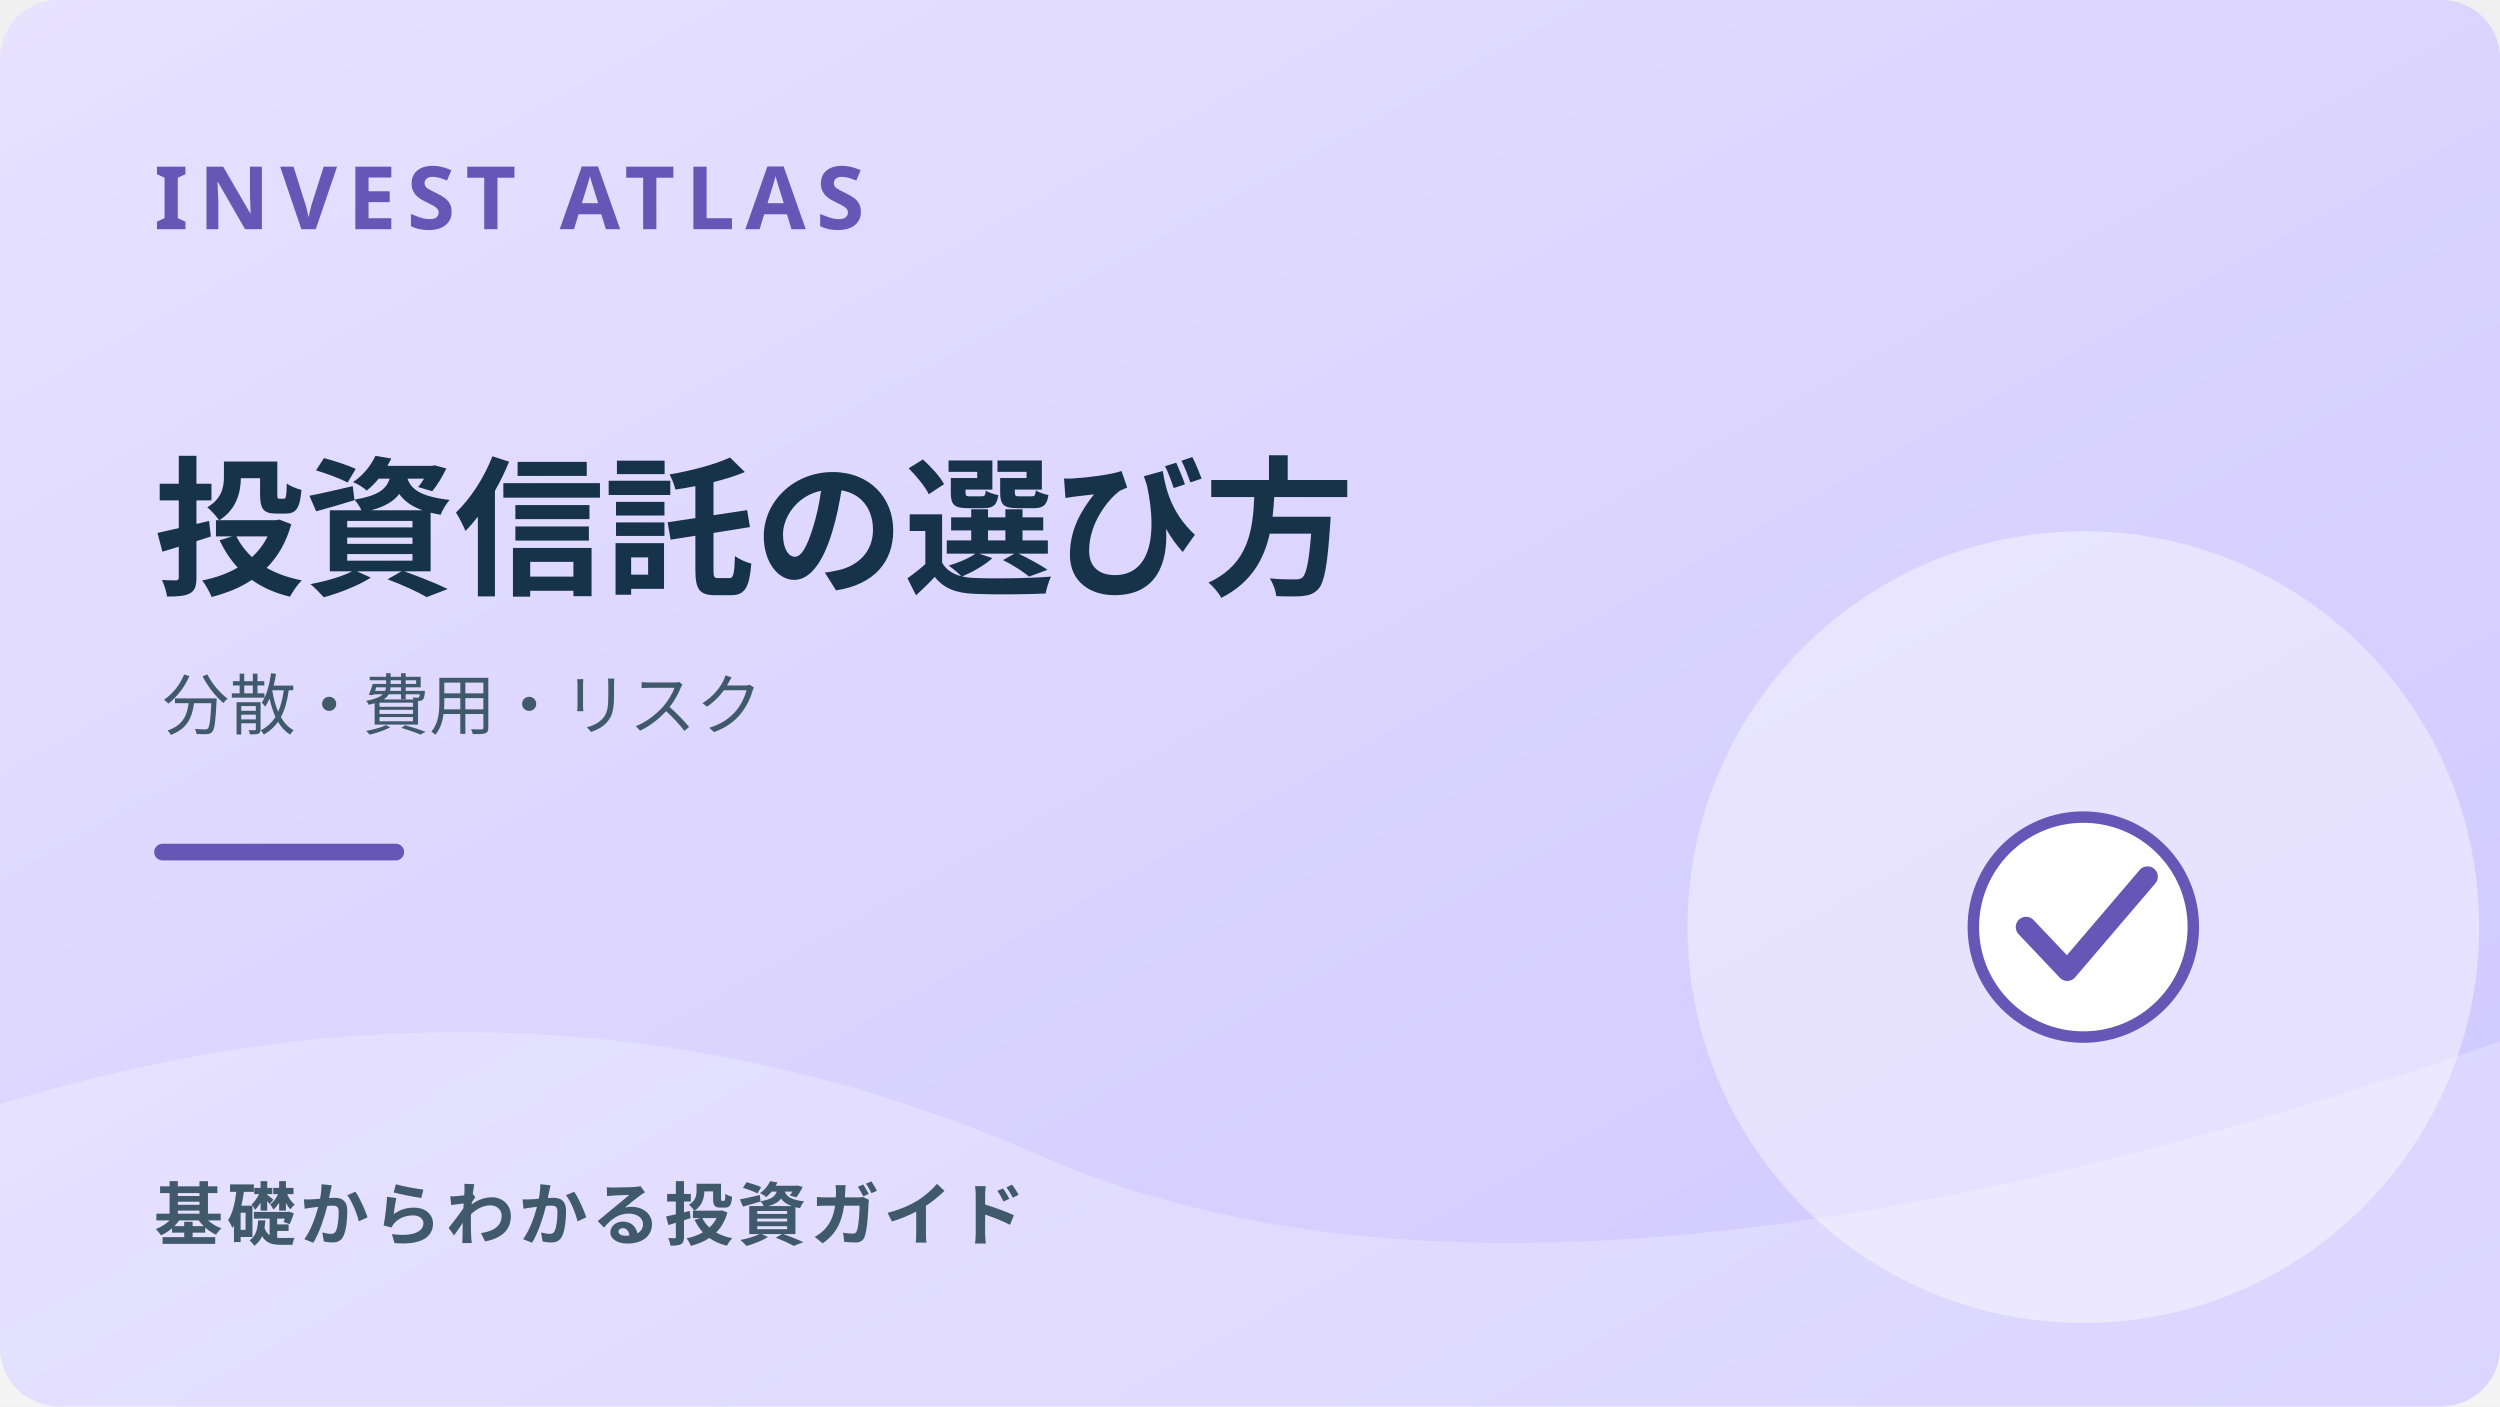
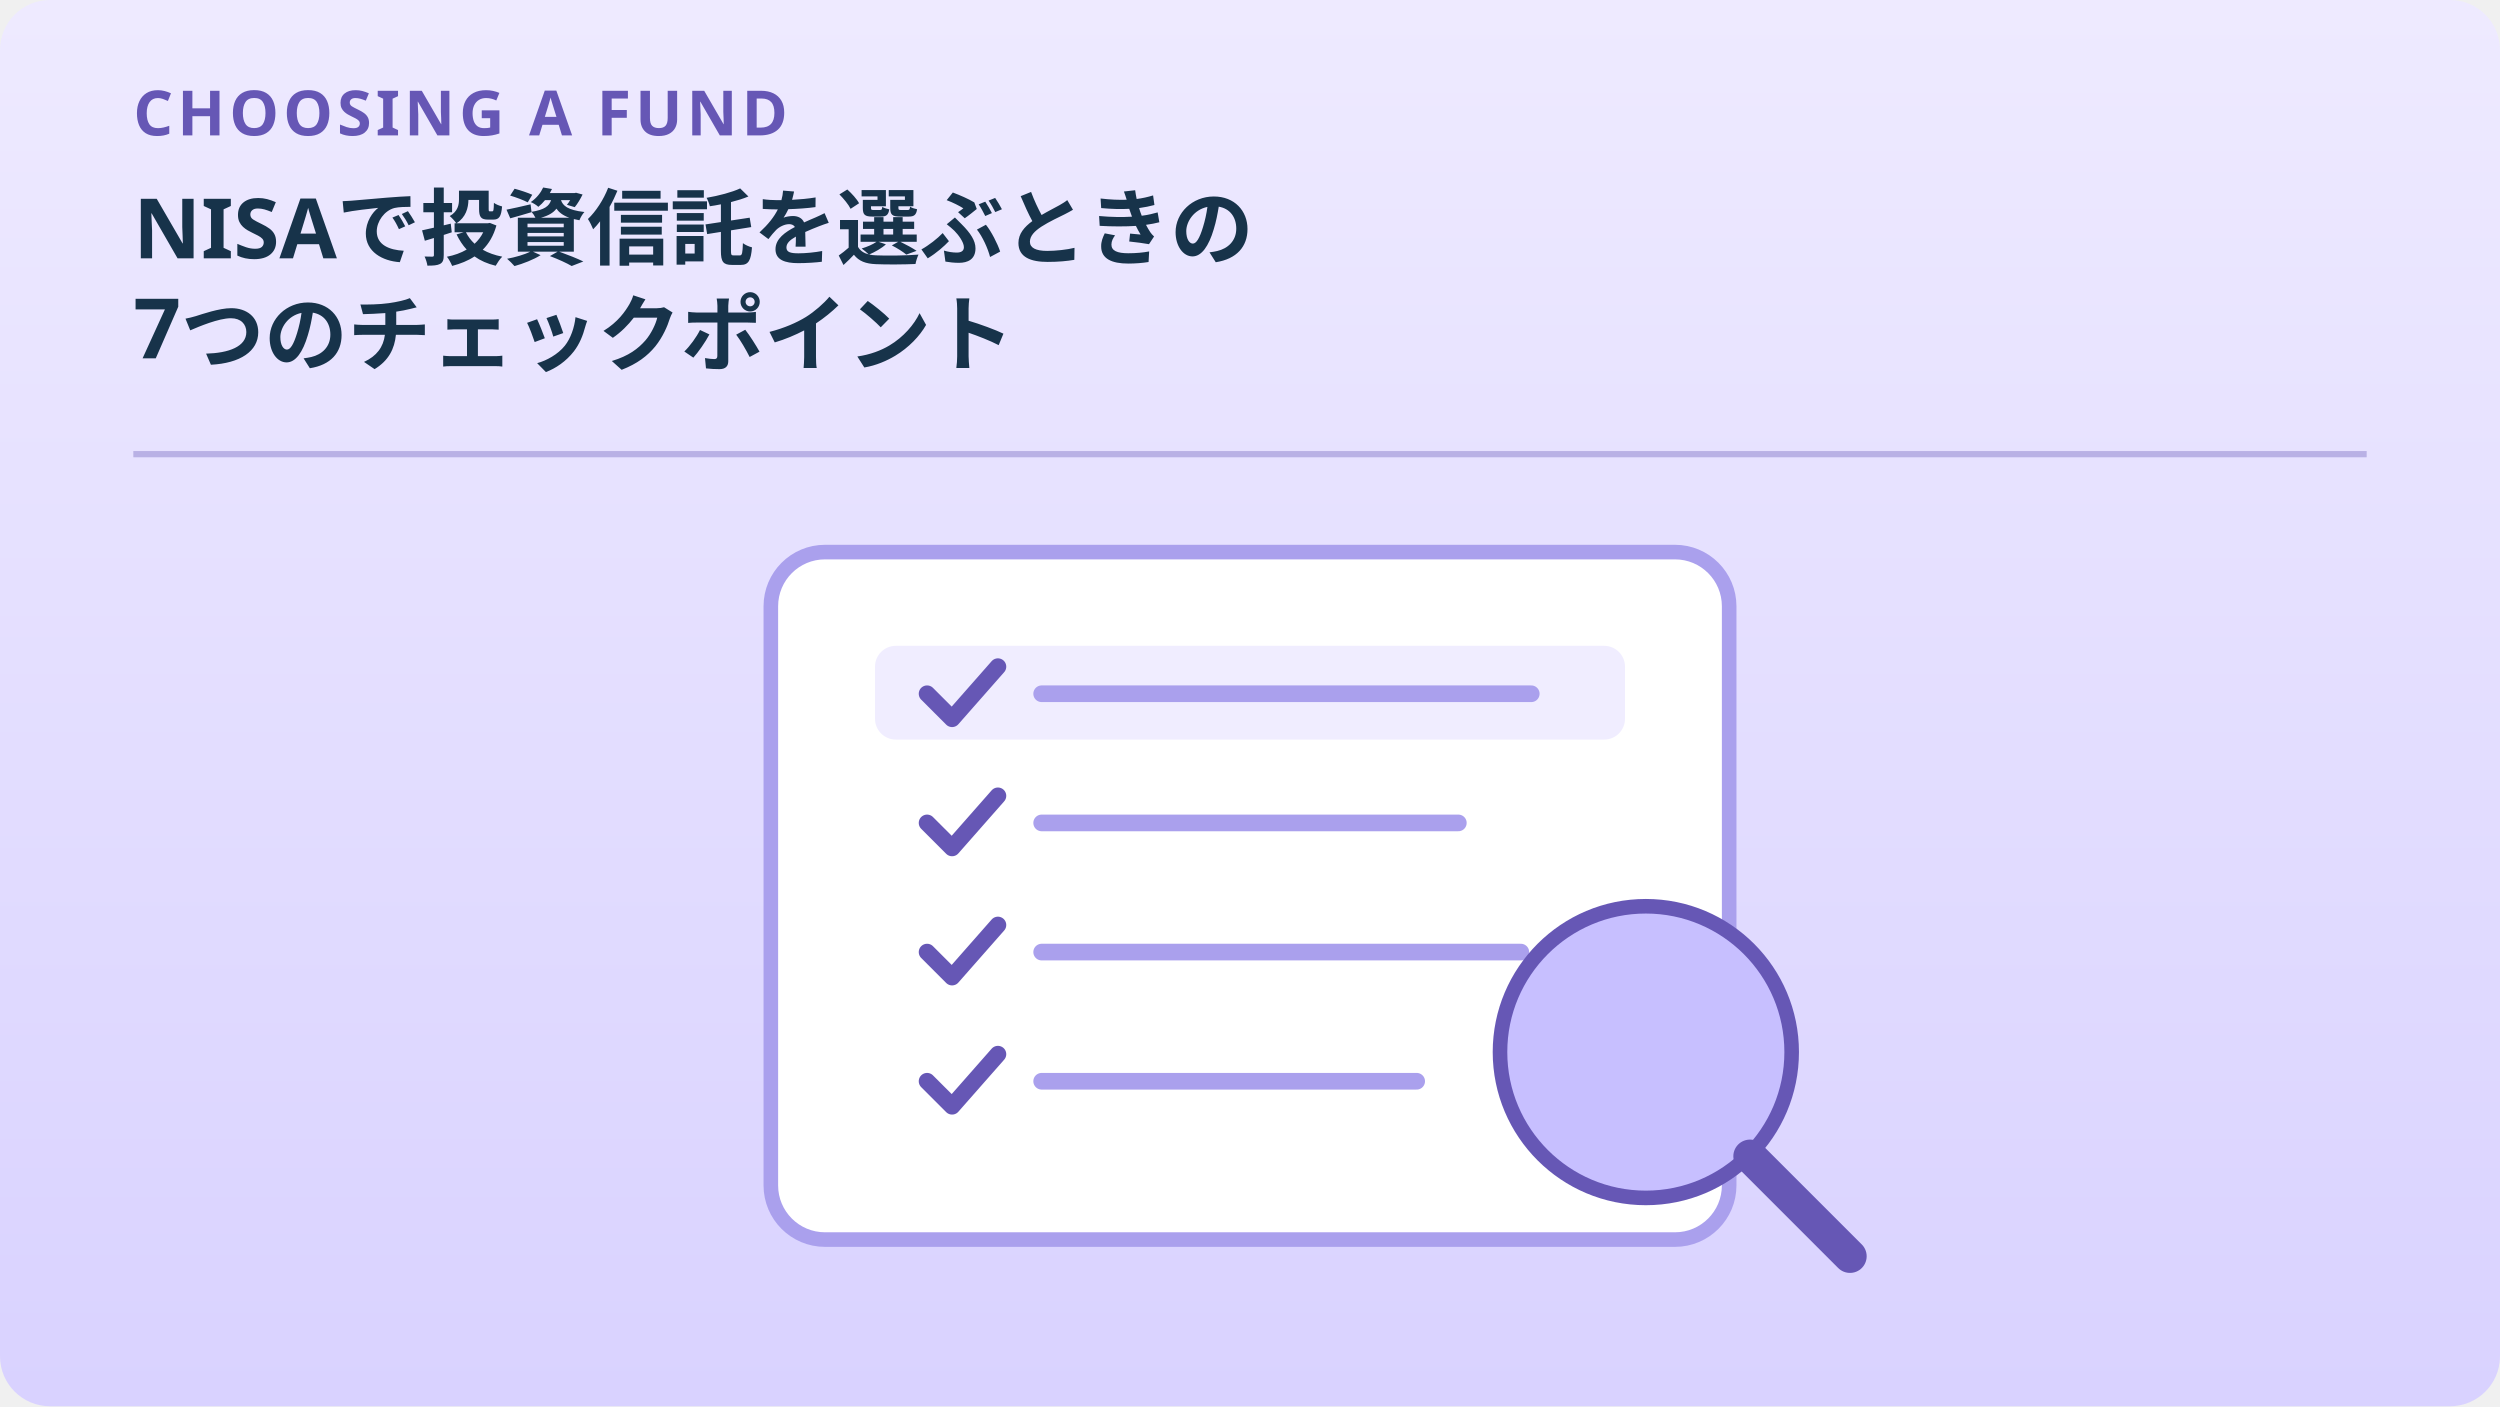
- <svg xmlns="http://www.w3.org/2000/svg" width="1200" height="675" viewBox="0 0 1200 675">
+ <svg xmlns="http://www.w3.org/2000/svg" width="1200" height="675" viewBox="0 0 1200 675" role="img" aria-label="NISAで投資信託を選ぶときの7つのチェックポイント">
  <defs>
-     <linearGradient id="g" x1="0" y1="0" x2="1" y2="1">
-       <stop stop-color="#e7e2ff" />
-       <stop offset="1" stop-color="#cfc7ff" />
+     <linearGradient id="bg" x1="0" y1="0" x2="0" y2="1">
+       <stop stop-color="#eeeaff" />
+       <stop offset="1" stop-color="#d9d2ff" />
    </linearGradient>
  </defs>
-   <rect width="1200" height="675" rx="28" fill="url(#g)" />
-   <circle cx="1000" cy="445" r="190" fill="#fff" opacity=".42" />
-   <path d="M0 530 Q260 450 500 555 T1200 500 V675 H0Z" fill="#fff" opacity=".25" />
-   <text x="74" y="110" font-family="system-ui,sans-serif" font-size="42" font-weight="800" letter-spacing="5" fill="#6656b5">INVEST ATLAS</text>
-   <text x="74" y="280" font-family="system-ui,sans-serif" font-size="72" font-weight="800" fill="#17334a">投資信託の選び方</text>
-   <text x="78" y="350" font-family="system-ui,sans-serif" font-size="32" fill="#405a6b">分散・費用・リスク</text>
-   <rect x="74" y="405" width="120" height="8" rx="4" fill="#6656b5" />
-   <g transform="translate(1000 445) scale(1.1)">
-     <circle r="48" fill="#fff" stroke="#6656b5" stroke-width="5" />
-     <path d="M-25 0 L-7 19 L28 -22" fill="none" stroke="#6656b5" stroke-width="9" stroke-linecap="round" stroke-linejoin="round" />
+   <rect width="1200" height="675" rx="24" fill="url(#bg)" />
+   <text x="64" y="65" font-family="sans-serif" font-size="30" font-weight="700" letter-spacing="2" fill="#6657b5">CHOOSING A FUND</text>
+   <text x="64" y="124" font-family="sans-serif" font-size="40" font-weight="800" fill="#17334a">
+     <tspan x="64" dy="0">NISAで投資信託を選ぶときの</tspan>
+     <tspan x="64" dy="48">7つのチェックポイント</tspan>
+   </text>
+   <path d="M64 218H1136" stroke="#6657b5" stroke-opacity=".35" stroke-width="3" />
+   <g stroke-linejoin="round">
+     <rect x="370" y="265" width="460" height="330" rx="26" fill="#fff" stroke="#aaa0ed" stroke-width="7" />
+     <rect x="420" y="310" width="360" height="45" rx="10" fill="#f0edff" />
+     <path d="M445 333l12 12 22-25" fill="none" stroke="#6657b5" stroke-width="8" stroke-linecap="round" />
+     <path d="M500 333h235" stroke="#aaa0ed" stroke-width="8" stroke-linecap="round" />
+     <path d="M445 395l12 12 22-25" fill="none" stroke="#6657b5" stroke-width="8" stroke-linecap="round" />
+     <path d="M500 395h200" stroke="#aaa0ed" stroke-width="8" stroke-linecap="round" />
+     <path d="M445 457l12 12 22-25" fill="none" stroke="#6657b5" stroke-width="8" stroke-linecap="round" />
+     <path d="M500 457h230" stroke="#aaa0ed" stroke-width="8" stroke-linecap="round" />
+     <path d="M445 519l12 12 22-25" fill="none" stroke="#6657b5" stroke-width="8" stroke-linecap="round" />
+     <path d="M500 519h180" stroke="#aaa0ed" stroke-width="8" stroke-linecap="round" />
+     <circle cx="790" cy="505" r="70" fill="#c7bfff" stroke="#6657b5" stroke-width="7" />
+     <path d="M840 555l48 48" stroke="#6657b5" stroke-width="16" stroke-linecap="round" />
  </g>
-   <text x="74" y="595" font-family="system-ui,sans-serif" font-size="33" font-weight="700" letter-spacing="2" fill="#405a6b">基礎からわかる投資ガイド</text>
</svg>
